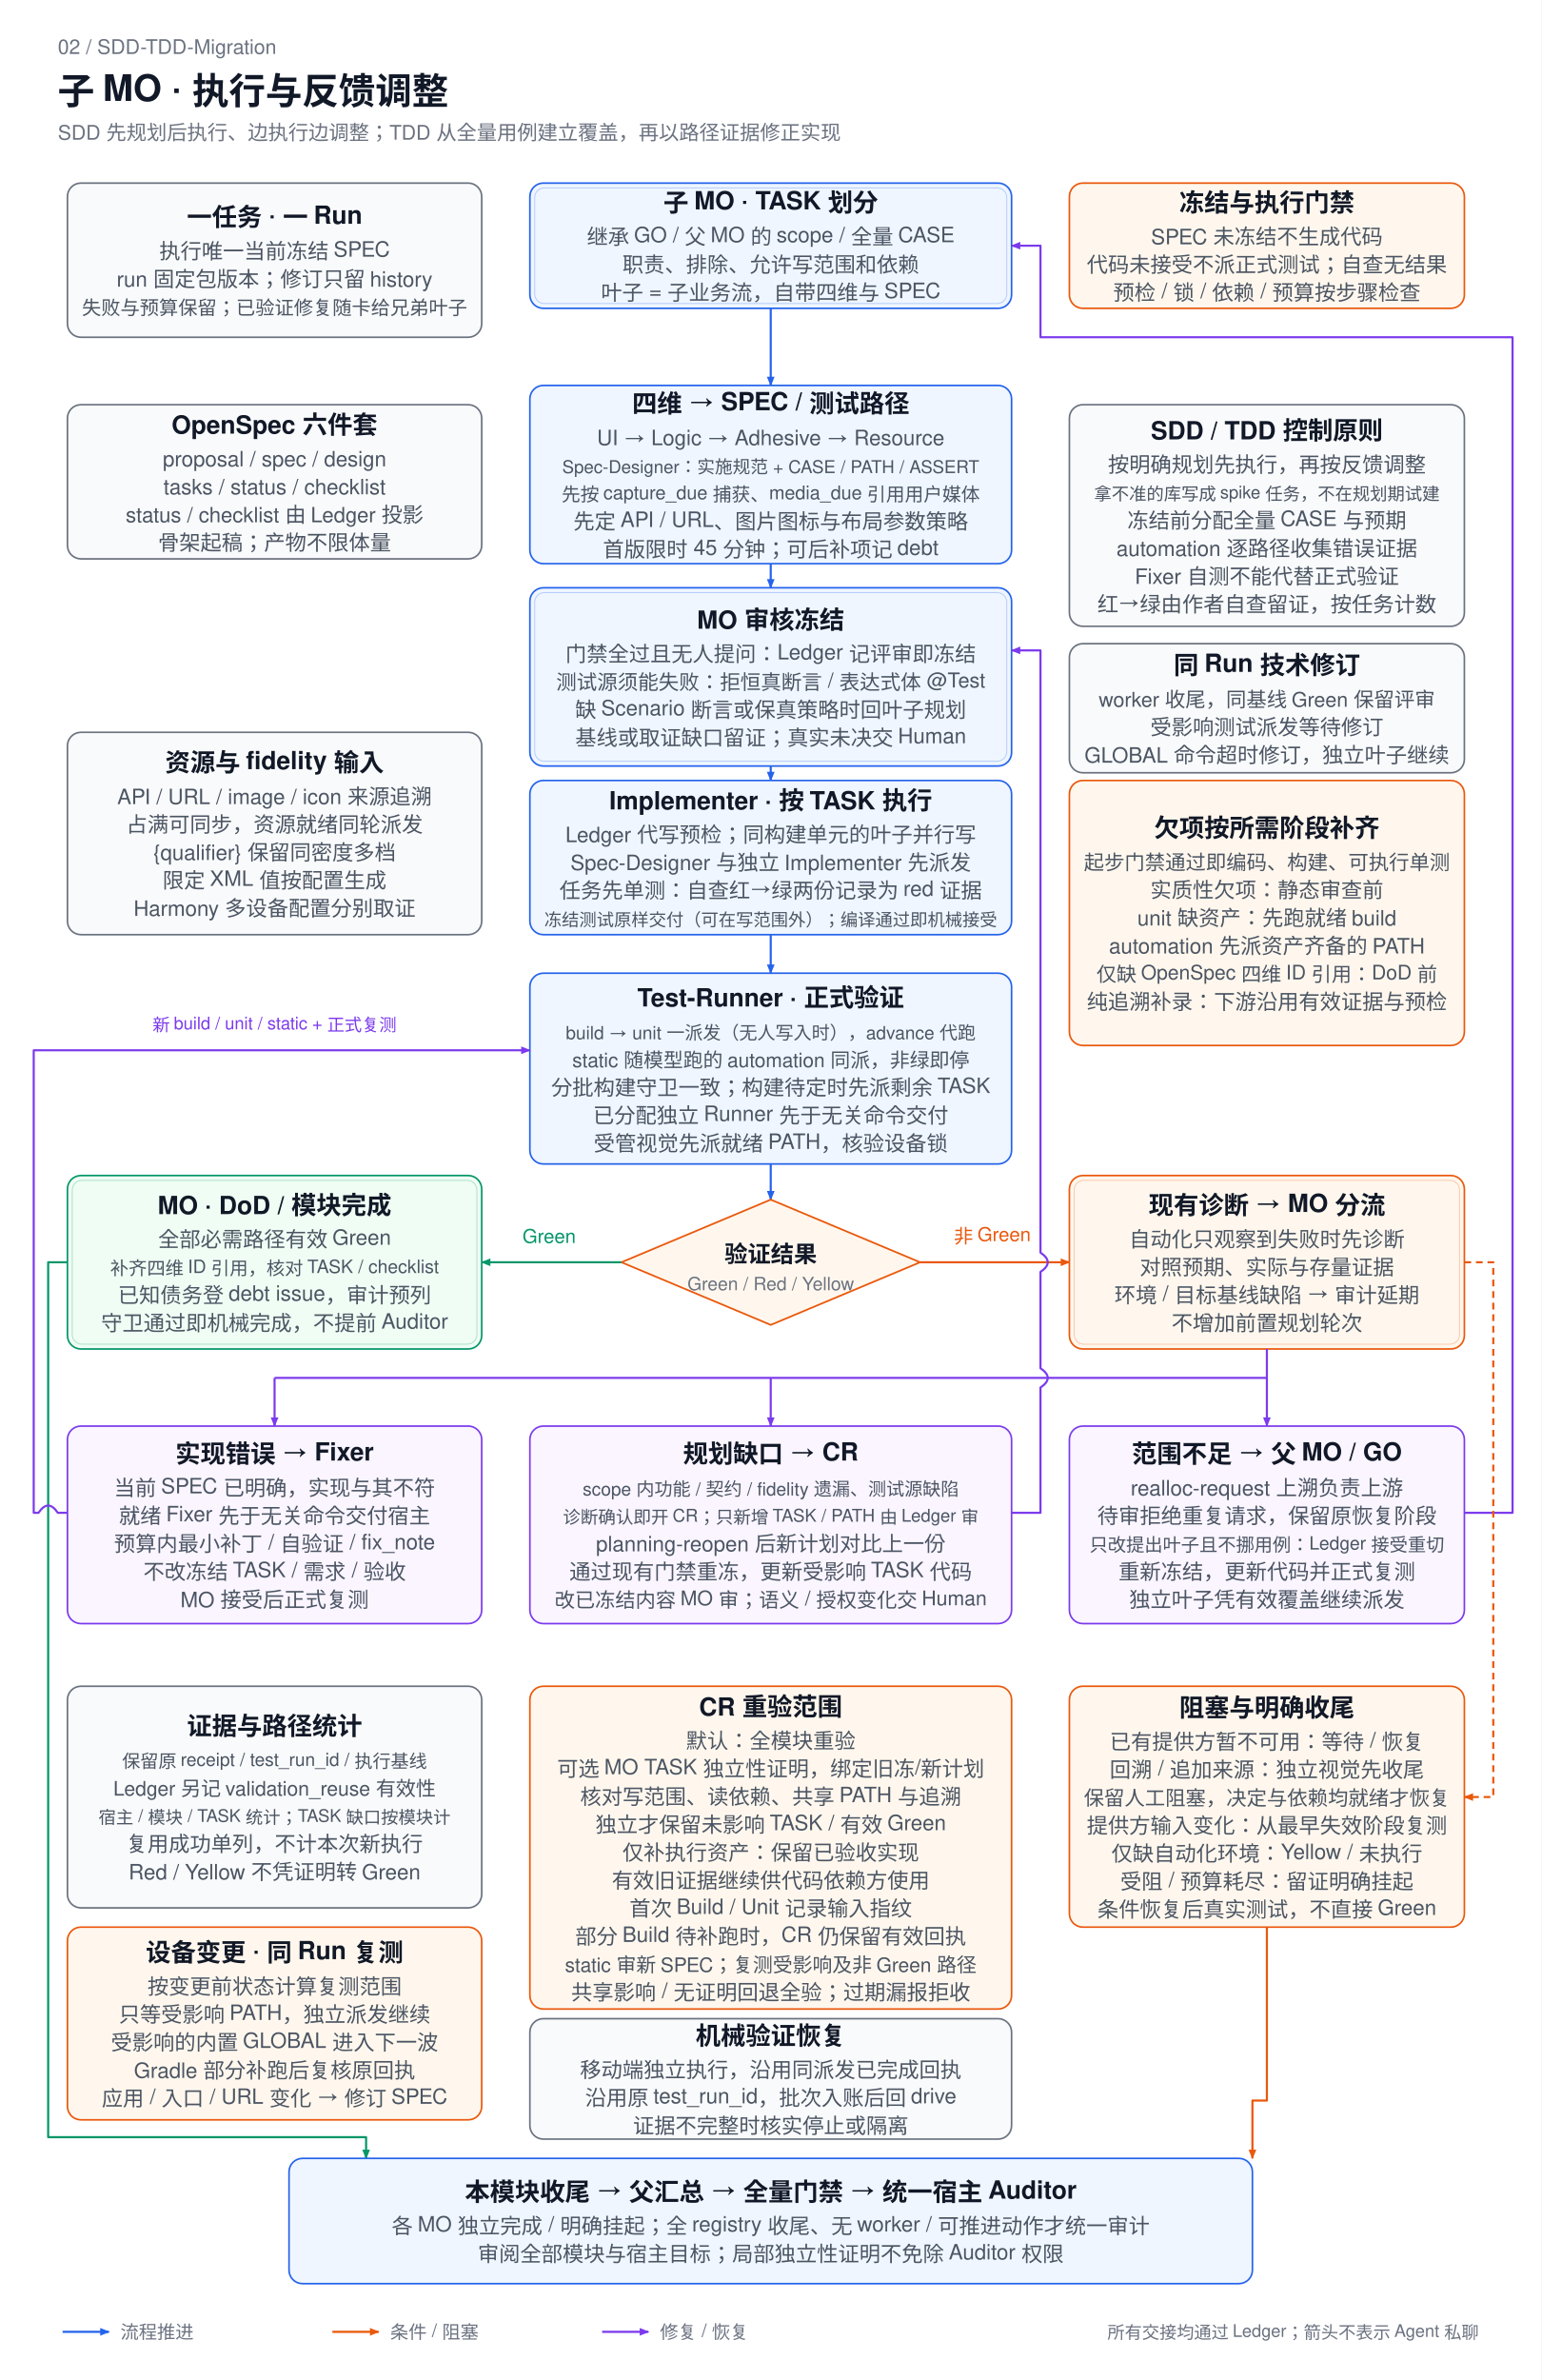
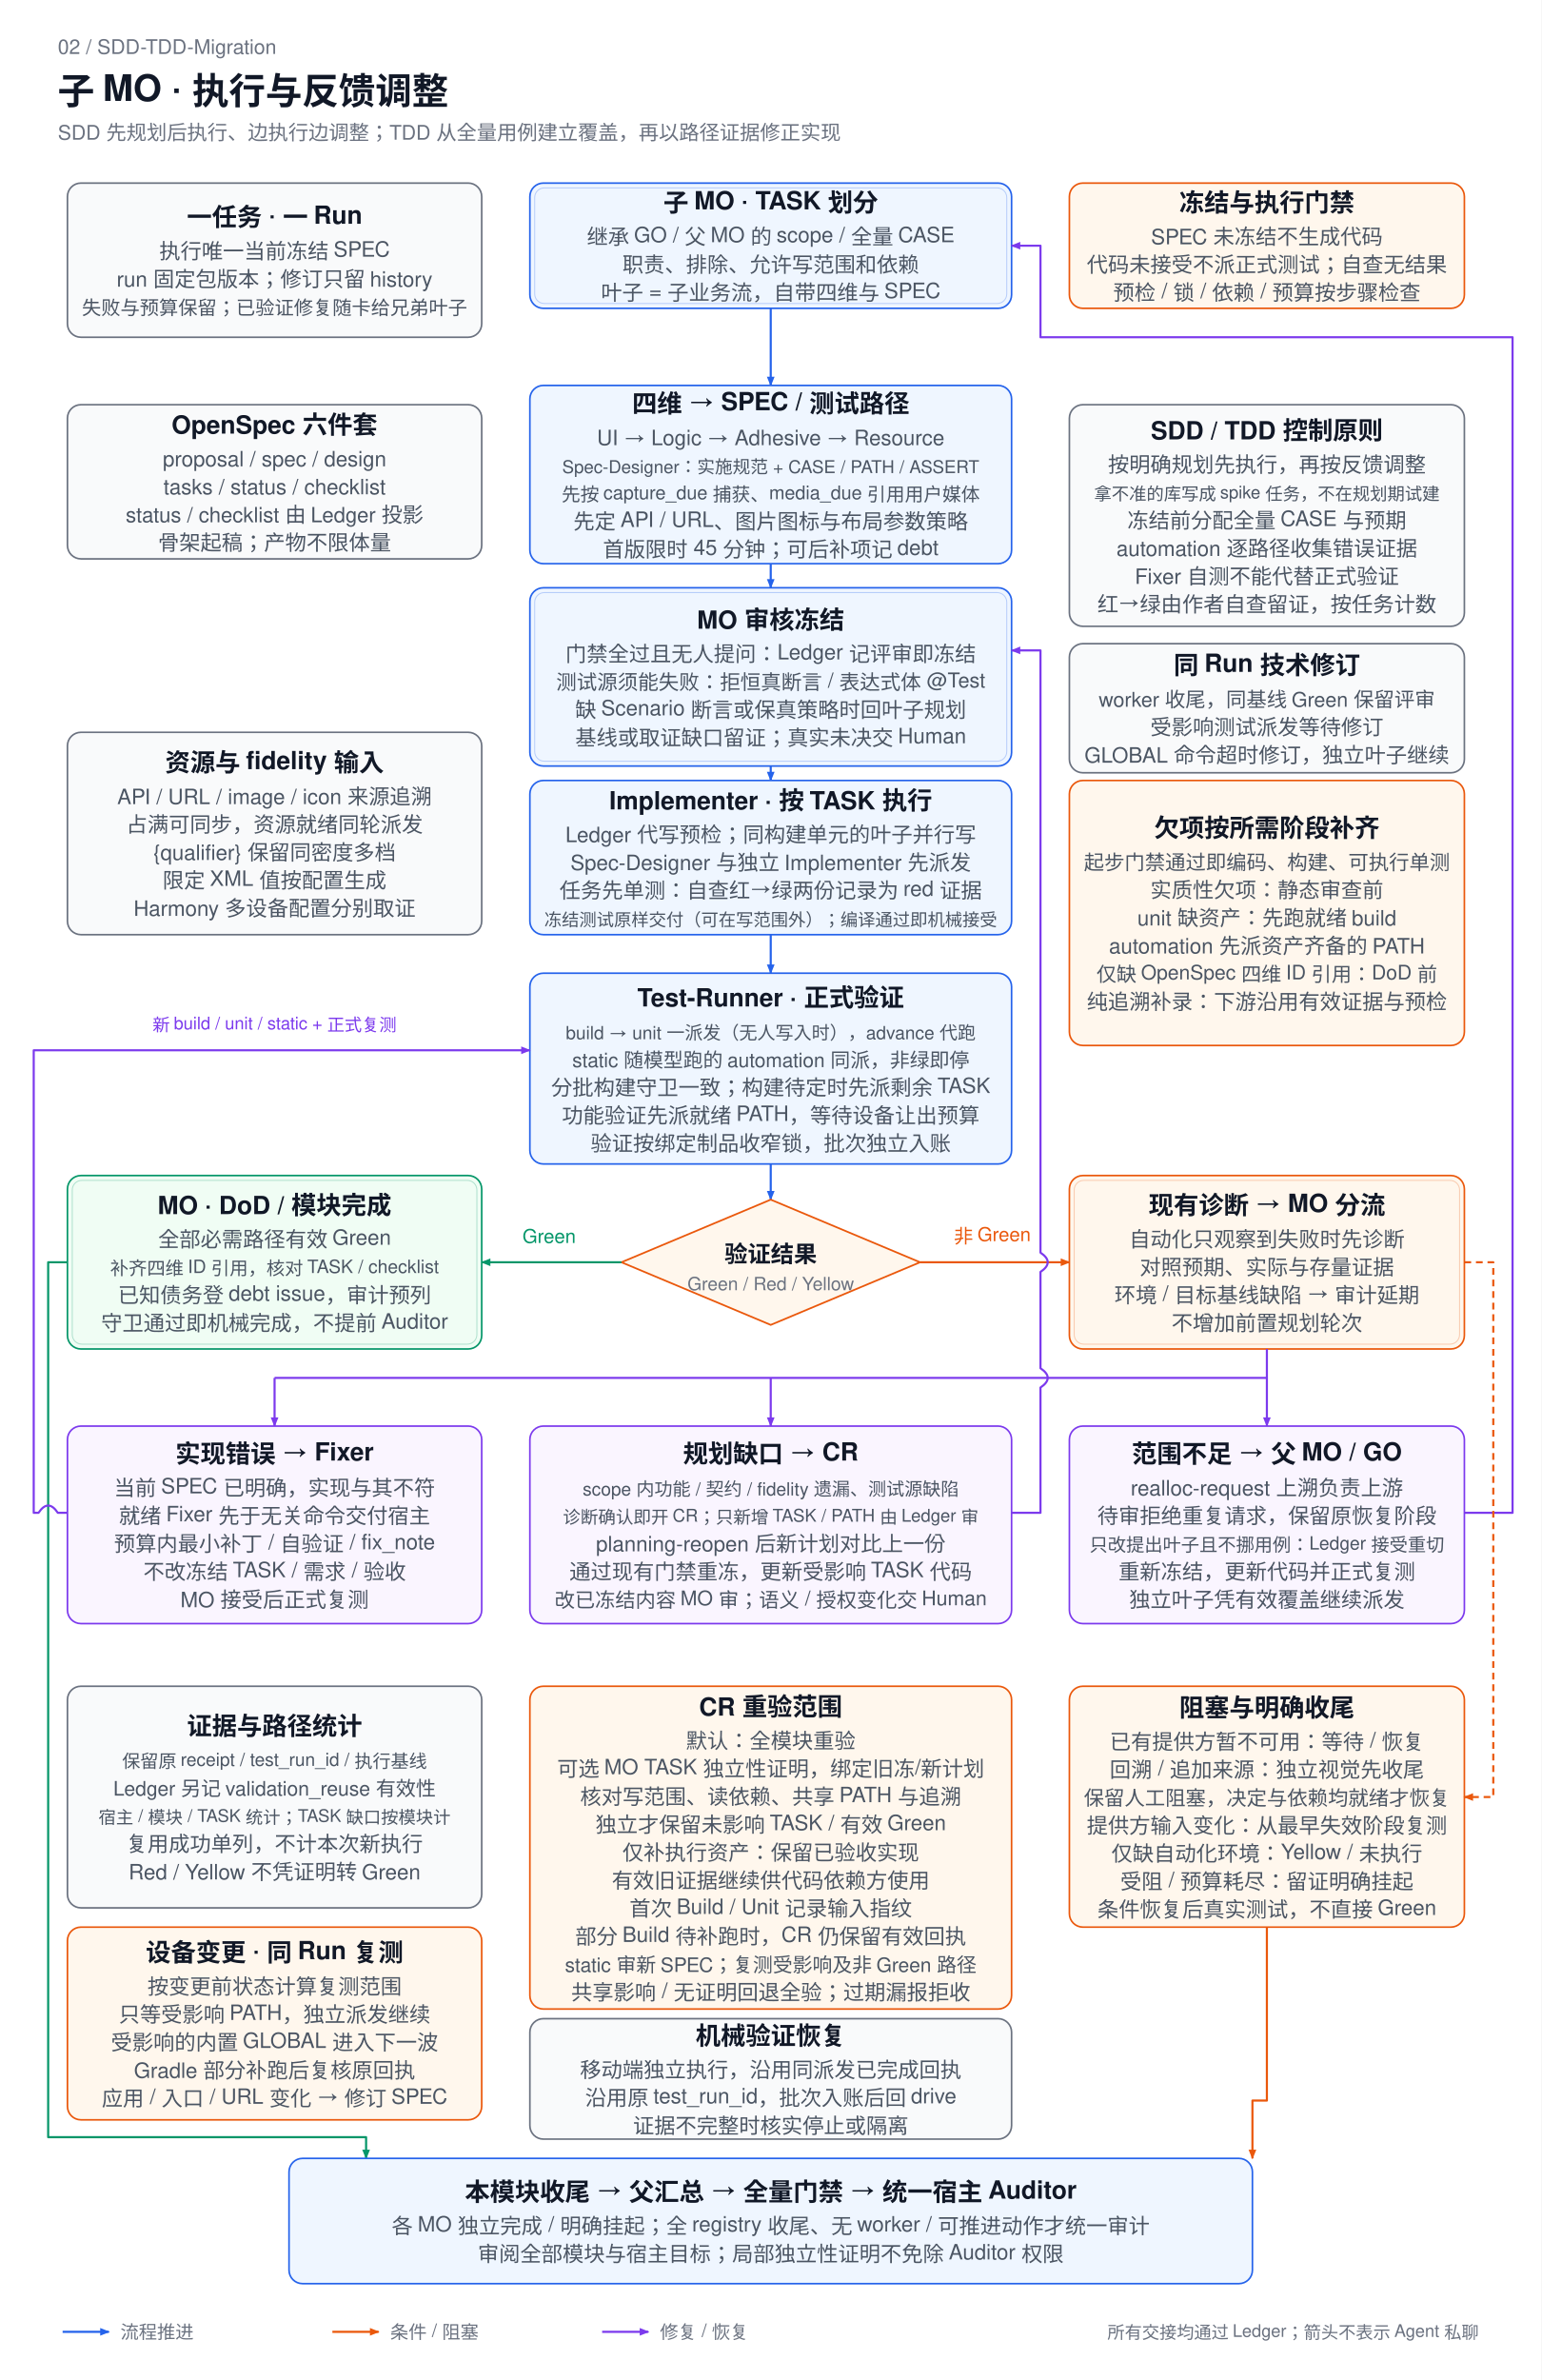
<svg xmlns="http://www.w3.org/2000/svg" width="1600" height="2470" viewBox="0 0 1600 2470" role="img" aria-labelledby="title desc">
  <style>text {font-family: "Helvetica Neue", Helvetica, Arial, "PingFang SC", "Microsoft YaHei", sans-serif;}</style>
  <defs>
    <marker id="arrow-blue" markerWidth="10" markerHeight="8" refX="9" refY="4" orient="auto" markerUnits="userSpaceOnUse">
      <path d="M0,0 L10,4 L0,8 Z" fill="#2563eb" />
    </marker>
    <marker id="arrow-orange" markerWidth="10" markerHeight="8" refX="9" refY="4" orient="auto" markerUnits="userSpaceOnUse">
      <path d="M0,0 L10,4 L0,8 Z" fill="#ea580c" />
    </marker>
    <marker id="arrow-green" markerWidth="10" markerHeight="8" refX="9" refY="4" orient="auto" markerUnits="userSpaceOnUse">
      <path d="M0,0 L10,4 L0,8 Z" fill="#059669" />
    </marker>
    <marker id="arrow-purple" markerWidth="10" markerHeight="8" refX="9" refY="4" orient="auto" markerUnits="userSpaceOnUse">
      <path d="M0,0 L10,4 L0,8 Z" fill="#7c3aed" />
    </marker>
    <marker id="arrow-gray" markerWidth="10" markerHeight="8" refX="9" refY="4" orient="auto" markerUnits="userSpaceOnUse">
      <path d="M0,0 L10,4 L0,8 Z" fill="#6b7280" />
    </marker>
  </defs>
  <rect width="1600" height="2470" fill="white" />
  <text x="60" y="56" font-size="21.00" fill="#6b7280" text-anchor="start" font-weight="400">02  /  SDD-TDD-Migration</text>
  <text x="60" y="108" font-size="38.00" fill="#111827" text-anchor="start" font-weight="700">子 MO · 执行与反馈调整</text>
  <text x="60" y="145" font-size="21.00" fill="#6b7280" text-anchor="start" font-weight="400">SDD 先规划后执行、边执行边调整；TDD 从全量用例建立覆盖，再以路径证据修正实现</text>
  <rect x="550" y="190" width="500" height="130" rx="14" fill="#eff6ff" stroke="#2563eb" stroke-width="1.7" />
  <rect x="555" y="195" width="490" height="120" rx="10" fill="none" stroke="#2563eb" stroke-opacity="0.28" />
  <text x="800.0" y="219.5" font-size="26.00" fill="#111827" text-anchor="middle" font-weight="650">子 MO · TASK 划分</text>
  <text x="800.0" y="253.5" font-size="22.00" fill="#4b5563" text-anchor="middle" font-weight="400">继承 GO / 父 MO 的 scope / 全量 CASE</text>
  <text x="800.0" y="282.5" font-size="22.00" fill="#4b5563" text-anchor="middle" font-weight="400">职责、排除、允许写范围和依赖</text>
  <text x="800.0" y="311.5" font-size="22.00" fill="#4b5563" text-anchor="middle" font-weight="400">叶子 = 子业务流，自带四维与 SPEC</text>
  <path d="M800,320 L800,400" fill="none" stroke="#2563eb" stroke-width="2.2" stroke-linejoin="round" marker-end="url(#arrow-blue)" />
  <rect x="550" y="400" width="500" height="185" rx="14" fill="#eff6ff" stroke="#2563eb" stroke-width="1.7" />
  <text x="800.0" y="428.0" font-size="26.00" fill="#111827" text-anchor="middle" font-weight="650">四维 → SPEC / 测试路径</text>
  <text x="800.0" y="462.0" font-size="22.00" fill="#4b5563" text-anchor="middle" font-weight="400">UI → Logic → Adhesive → Resource</text>
  <text x="800.0" y="491.0" font-size="18.42" fill="#4b5563" text-anchor="middle" font-weight="400">Spec-Designer：实施规范 + CASE / PATH / ASSERT</text>
  <text x="800.0" y="520.0" font-size="19.49" fill="#4b5563" text-anchor="middle" font-weight="400">先按 capture_due 捕获、media_due 引用用户媒体</text>
  <text x="800.0" y="549.0" font-size="22.00" fill="#4b5563" text-anchor="middle" font-weight="400">先定 API / URL、图片图标与布局参数策略</text>
  <text x="800.0" y="578.0" font-size="22.00" fill="#4b5563" text-anchor="middle" font-weight="400">首版限时 45 分钟；可后补项记 debt</text>
  <path d="M800,585 L800,610" fill="none" stroke="#2563eb" stroke-width="2.2" stroke-linejoin="round" marker-end="url(#arrow-blue)" />
  <rect x="550" y="610" width="500" height="185" rx="14" fill="#eff6ff" stroke="#2563eb" stroke-width="1.7" />
  <rect x="555" y="615" width="490" height="175" rx="10" fill="none" stroke="#2563eb" stroke-opacity="0.28" />
  <text x="800.0" y="652.5" font-size="26.00" fill="#111827" text-anchor="middle" font-weight="650">MO 审核冻结</text>
  <text x="800.0" y="686.5" font-size="22.00" fill="#4b5563" text-anchor="middle" font-weight="400">门禁全过且无人提问：Ledger 记评审即冻结</text>
  <text x="800.0" y="715.5" font-size="21.24" fill="#4b5563" text-anchor="middle" font-weight="400">测试源须能失败：拒恒真断言 / 表达式体 @Test</text>
  <text x="800.0" y="744.5" font-size="22.00" fill="#4b5563" text-anchor="middle" font-weight="400">缺 Scenario 断言或保真策略时回叶子规划</text>
  <text x="800.0" y="773.5" font-size="22.00" fill="#4b5563" text-anchor="middle" font-weight="400">基线或取证缺口留证；真实未决交 Human</text>
  <path d="M800,795 L800,810" fill="none" stroke="#2563eb" stroke-width="2.2" stroke-linejoin="round" marker-end="url(#arrow-blue)" />
  <rect x="550" y="810" width="500" height="160" rx="14" fill="#eff6ff" stroke="#2563eb" stroke-width="1.7" />
  <text x="800.0" y="840.0" font-size="26.00" fill="#111827" text-anchor="middle" font-weight="650">Implementer · 按 TASK 执行</text>
  <text x="800.0" y="874.0" font-size="22.00" fill="#4b5563" text-anchor="middle" font-weight="400">Ledger 代写预检；同构建单元的叶子并行写</text>
  <text x="800.0" y="903.0" font-size="21.97" fill="#4b5563" text-anchor="middle" font-weight="400">Spec-Designer 与独立 Implementer 先派发</text>
  <text x="800.0" y="932.0" font-size="22.00" fill="#4b5563" text-anchor="middle" font-weight="400">任务先单测：自查红→绿两份记录为 red 证据</text>
  <text x="800.0" y="961.0" font-size="18.08" fill="#4b5563" text-anchor="middle" font-weight="400">冻结测试原样交付（可在写范围外）；编译通过即机械接受</text>
  <path d="M800,970 L800,1010" fill="none" stroke="#2563eb" stroke-width="2.2" stroke-linejoin="round" marker-end="url(#arrow-blue)" />
  <rect x="550" y="1010" width="500" height="198" rx="14" fill="#eff6ff" stroke="#2563eb" stroke-width="1.7" />
  <text x="800.0" y="1044.5" font-size="26.00" fill="#111827" text-anchor="middle" font-weight="650">Test-Runner · 正式验证</text>
  <text x="800.0" y="1078.5" font-size="18.82" fill="#4b5563" text-anchor="middle" font-weight="400">build → unit 一派发（无人写入时），advance 代跑</text>
  <text x="800.0" y="1107.5" font-size="20.59" fill="#4b5563" text-anchor="middle" font-weight="400">static 随模型跑的 automation 同派，非绿即停</text>
  <text x="800.0" y="1136.5" font-size="22.00" fill="#4b5563" text-anchor="middle" font-weight="400">分批构建守卫一致；构建待定时先派剩余 TASK</text>
-   <text x="800.0" y="1165.5" font-size="22.00" fill="#4b5563" text-anchor="middle" font-weight="400">已分配独立 Runner 先于无关命令交付</text>
-   <text x="800.0" y="1194.5" font-size="22.00" fill="#4b5563" text-anchor="middle" font-weight="400">受管视觉先派就绪 PATH，核验设备锁</text>
+   <text x="800.0" y="1165.5" font-size="22.00" fill="#4b5563" text-anchor="middle" font-weight="400">功能验证先派就绪 PATH，等待设备让出预算</text>
+   <text x="800.0" y="1194.5" font-size="22.00" fill="#4b5563" text-anchor="middle" font-weight="400">验证按绑定制品收窄锁，批次独立入账</text>
  <path d="M800,1208 L800,1245" fill="none" stroke="#2563eb" stroke-width="2.2" stroke-linejoin="round" marker-end="url(#arrow-blue)" />
  <path d="M800,1245.0 L955.0,1310 L800,1375.0 L645.0,1310 Z" fill="#fff7ed" stroke="#ea580c" stroke-width="1.8" />
  <text x="800" y="1310" font-size="24.00" fill="#111827" text-anchor="middle" font-weight="650">验证结果</text>
  <text x="800" y="1339" font-size="19.00" fill="#6b7280" text-anchor="middle" font-weight="400">Green / Red / Yellow</text>
  <path d="M645,1310 L500,1310" fill="none" stroke="#059669" stroke-width="2.2" stroke-linejoin="round" marker-end="url(#arrow-green)" />
  <rect x="532.5" y="1270" width="75.0" height="29" rx="4" fill="white" opacity="0.97" />
  <text x="570" y="1290" font-size="20.00" fill="#059669" text-anchor="middle" font-weight="400">Green</text>
  <rect x="70" y="1220" width="430" height="180" rx="14" fill="#f0fdf4" stroke="#059669" stroke-width="1.7" />
  <rect x="75" y="1225" width="420" height="170" rx="10" fill="none" stroke="#059669" stroke-opacity="0.28" />
  <text x="285.0" y="1260.0" font-size="26.00" fill="#111827" text-anchor="middle" font-weight="650">MO · DoD / 模块完成</text>
  <text x="285.0" y="1294.0" font-size="22.00" fill="#4b5563" text-anchor="middle" font-weight="400">全部必需路径有效 Green</text>
  <text x="285.0" y="1323.0" font-size="19.07" fill="#4b5563" text-anchor="middle" font-weight="400">补齐四维 ID 引用，核对 TASK / checklist</text>
  <text x="285.0" y="1352.0" font-size="22.00" fill="#4b5563" text-anchor="middle" font-weight="400">已知债务登 debt issue，审计预列</text>
  <text x="285.0" y="1381.0" font-size="22.00" fill="#4b5563" text-anchor="middle" font-weight="400">守卫通过即机械完成，不提前 Auditor</text>
  <path d="M70,1310 L50,1310 L50,2218 L380,2218 L380,2240" fill="none" stroke="#059669" stroke-width="2.2" stroke-linejoin="round" marker-end="url(#arrow-green)" />
  <path d="M955,1310 L1110,1310" fill="none" stroke="#ea580c" stroke-width="2.2" stroke-linejoin="round" marker-end="url(#arrow-orange)" />
  <rect x="976.8" y="1270" width="106.4" height="29" rx="4" fill="white" opacity="0.97" />
  <text x="1030" y="1290" font-size="20.00" fill="#ea580c" text-anchor="middle" font-weight="400">非 Green</text>
  <rect x="1110" y="1220" width="410" height="180" rx="14" fill="#fff7ed" stroke="#ea580c" stroke-width="1.7" />
  <rect x="1115" y="1225" width="400" height="170" rx="10" fill="none" stroke="#ea580c" stroke-opacity="0.28" />
  <text x="1315.0" y="1260.0" font-size="26.00" fill="#111827" text-anchor="middle" font-weight="650">现有诊断 → MO 分流</text>
  <text x="1315.0" y="1294.0" font-size="22.00" fill="#4b5563" text-anchor="middle" font-weight="400">自动化只观察到失败时先诊断</text>
  <text x="1315.0" y="1323.0" font-size="22.00" fill="#4b5563" text-anchor="middle" font-weight="400">对照预期、实际与存量证据</text>
  <text x="1315.0" y="1352.0" font-size="22.00" fill="#4b5563" text-anchor="middle" font-weight="400">环境 / 目标基线缺陷 → 审计延期</text>
  <text x="1315.0" y="1381.0" font-size="22.00" fill="#4b5563" text-anchor="middle" font-weight="400">不增加前置规划轮次</text>
  <path d="M1315,1400 L1315,1430 L285,1430" fill="none" stroke="#7c3aed" stroke-width="2.2" stroke-linejoin="round" />
  <path d="M285,1430 L285,1480" fill="none" stroke="#7c3aed" stroke-width="2.2" stroke-linejoin="round" marker-end="url(#arrow-purple)" />
  <path d="M800,1430 L800,1480" fill="none" stroke="#7c3aed" stroke-width="2.2" stroke-linejoin="round" marker-end="url(#arrow-purple)" />
  <path d="M1315,1430 L1315,1480" fill="none" stroke="#7c3aed" stroke-width="2.2" stroke-linejoin="round" marker-end="url(#arrow-purple)" />
  <rect x="70" y="1480" width="430" height="205" rx="14" fill="#faf5ff" stroke="#7c3aed" stroke-width="1.7" />
  <text x="285.0" y="1518.0" font-size="26.00" fill="#111827" text-anchor="middle" font-weight="650">实现错误 → Fixer</text>
  <text x="285.0" y="1552.0" font-size="22.00" fill="#4b5563" text-anchor="middle" font-weight="400">当前 SPEC 已明确，实现与其不符</text>
  <text x="285.0" y="1581.0" font-size="22.00" fill="#4b5563" text-anchor="middle" font-weight="400">就绪 Fixer 先于无关命令交付宿主</text>
  <text x="285.0" y="1610.0" font-size="22.00" fill="#4b5563" text-anchor="middle" font-weight="400">预算内最小补丁 / 自验证 / fix_note</text>
  <text x="285.0" y="1639.0" font-size="22.00" fill="#4b5563" text-anchor="middle" font-weight="400">不改冻结 TASK / 需求 / 验收</text>
  <text x="285.0" y="1668.0" font-size="22.00" fill="#4b5563" text-anchor="middle" font-weight="400">MO 接受后正式复测</text>
  <path d="M70,1570 L60,1570 Q50,1555 40,1570 L35,1570 L35,1090 L550,1090" fill="none" stroke="#7c3aed" stroke-width="2.2" stroke-linejoin="round" marker-end="url(#arrow-purple)" />
  <rect x="102.75" y="1052" width="364.5" height="27" rx="4" fill="white" opacity="0.97" />
  <text x="285" y="1070" font-size="18.00" fill="#7c3aed" text-anchor="middle" font-weight="400">新 build / unit / static + 正式复测</text>
  <rect x="550" y="1480" width="500" height="205" rx="14" fill="#faf5ff" stroke="#7c3aed" stroke-width="1.7" />
  <text x="800.0" y="1518.0" font-size="26.00" fill="#111827" text-anchor="middle" font-weight="650">规划缺口 → CR</text>
  <text x="800.0" y="1552.0" font-size="18.82" fill="#4b5563" text-anchor="middle" font-weight="400">scope 内功能 / 契约 / fidelity 遗漏、测试源缺陷</text>
  <text x="800.0" y="1581.0" font-size="18.30" fill="#4b5563" text-anchor="middle" font-weight="400">诊断确认即开 CR；只新增 TASK / PATH 由 Ledger 审</text>
  <text x="800.0" y="1610.0" font-size="22.00" fill="#4b5563" text-anchor="middle" font-weight="400">planning-reopen 后新计划对比上一份</text>
  <text x="800.0" y="1639.0" font-size="22.00" fill="#4b5563" text-anchor="middle" font-weight="400">通过现有门禁重冻，更新受影响 TASK 代码</text>
  <text x="800.0" y="1668.0" font-size="20.97" fill="#4b5563" text-anchor="middle" font-weight="400">改已冻结内容 MO 审；语义 / 授权变化交 Human</text>
  <path d="M1050,1570 L1080,1570 L1080,1440 Q1095,1430 1080,1420 L1080,1320 Q1095,1310 1080,1300 L1080,675 L1050,675" fill="none" stroke="#7c3aed" stroke-width="2.2" stroke-linejoin="round" marker-end="url(#arrow-purple)" />
  <rect x="1110" y="1480" width="410" height="205" rx="14" fill="#faf5ff" stroke="#7c3aed" stroke-width="1.7" />
  <text x="1315.0" y="1518.0" font-size="26.00" fill="#111827" text-anchor="middle" font-weight="650">范围不足 → 父 MO / GO</text>
  <text x="1315.0" y="1552.0" font-size="22.00" fill="#4b5563" text-anchor="middle" font-weight="400">realloc-request 上溯负责上游</text>
  <text x="1315.0" y="1581.0" font-size="22.00" fill="#4b5563" text-anchor="middle" font-weight="400">待审拒绝重复请求，保留原恢复阶段</text>
  <text x="1315.0" y="1610.0" font-size="19.01" fill="#4b5563" text-anchor="middle" font-weight="400">只改提出叶子且不挪用例：Ledger 接受重切</text>
  <text x="1315.0" y="1639.0" font-size="22.00" fill="#4b5563" text-anchor="middle" font-weight="400">重新冻结，更新代码并正式复测</text>
  <text x="1315.0" y="1668.0" font-size="22.00" fill="#4b5563" text-anchor="middle" font-weight="400">独立叶子凭有效覆盖继续派发</text>
  <path d="M1520,1570 L1570,1570 L1570,350 L1080,350 L1080,255 L1050,255" fill="none" stroke="#7c3aed" stroke-width="2.2" stroke-linejoin="round" marker-end="url(#arrow-purple)" />
  <rect x="550" y="1750" width="500" height="335" rx="14" fill="#fff7ed" stroke="#ea580c" stroke-width="1.7" />
  <text x="800.0" y="1780.5" font-size="26.00" fill="#111827" text-anchor="middle" font-weight="650">CR 重验范围</text>
  <text x="800.0" y="1814.5" font-size="22.00" fill="#4b5563" text-anchor="middle" font-weight="400">默认：全模块重验</text>
  <text x="800.0" y="1843.5" font-size="22.00" fill="#4b5563" text-anchor="middle" font-weight="400">可选 MO TASK 独立性证明，绑定旧冻/新计划</text>
  <text x="800.0" y="1872.5" font-size="22.00" fill="#4b5563" text-anchor="middle" font-weight="400">核对写范围、读依赖、共享 PATH 与追溯</text>
  <text x="800.0" y="1901.5" font-size="22.00" fill="#4b5563" text-anchor="middle" font-weight="400">独立才保留未影响 TASK / 有效 Green</text>
  <text x="800.0" y="1930.5" font-size="22.00" fill="#4b5563" text-anchor="middle" font-weight="400">仅补执行资产：保留已验收实现</text>
  <text x="800.0" y="1959.5" font-size="22.00" fill="#4b5563" text-anchor="middle" font-weight="400">有效旧证据继续供代码依赖方使用</text>
  <text x="800.0" y="1988.5" font-size="22.00" fill="#4b5563" text-anchor="middle" font-weight="400">首次 Build / Unit 记录输入指纹</text>
  <text x="800.0" y="2017.5" font-size="22.00" fill="#4b5563" text-anchor="middle" font-weight="400">部分 Build 待补跑时，CR 仍保留有效回执</text>
  <text x="800.0" y="2046.5" font-size="20.59" fill="#4b5563" text-anchor="middle" font-weight="400">static 审新 SPEC；复测受影响及非 Green 路径</text>
  <text x="800.0" y="2075.5" font-size="22.00" fill="#4b5563" text-anchor="middle" font-weight="400">共享影响 / 无证明回退全验；过期漏报拒收</text>
  <rect x="70" y="1750" width="430" height="230" rx="14" fill="#f9fafb" stroke="#6b7280" stroke-width="1.7" />
  <text x="285.0" y="1800.5" font-size="26.00" fill="#111827" text-anchor="middle" font-weight="650">证据与路径统计</text>
  <text x="285.0" y="1834.5" font-size="18.82" fill="#4b5563" text-anchor="middle" font-weight="400">保留原 receipt / test_run_id / 执行基线</text>
  <text x="285.0" y="1863.5" font-size="20.78" fill="#4b5563" text-anchor="middle" font-weight="400">Ledger 另记 validation_reuse 有效性</text>
  <text x="285.0" y="1892.5" font-size="18.08" fill="#4b5563" text-anchor="middle" font-weight="400">宿主 / 模块 / TASK 统计；TASK 缺口按模块计</text>
  <text x="285.0" y="1921.5" font-size="22.00" fill="#4b5563" text-anchor="middle" font-weight="400">复用成功单列，不计本次新执行</text>
  <text x="285.0" y="1950.5" font-size="22.00" fill="#4b5563" text-anchor="middle" font-weight="400">Red / Yellow 不凭证明转 Green</text>
  <rect x="70" y="2000" width="430" height="200" rx="14" fill="#fff7ed" stroke="#ea580c" stroke-width="1.7" />
  <text x="285.0" y="2035.5" font-size="26.00" fill="#111827" text-anchor="middle" font-weight="650">设备变更 · 同 Run 复测</text>
  <text x="285.0" y="2069.5" font-size="22.00" fill="#4b5563" text-anchor="middle" font-weight="400">按变更前状态计算复测范围</text>
  <text x="285.0" y="2098.5" font-size="22.00" fill="#4b5563" text-anchor="middle" font-weight="400">只等受影响 PATH，独立派发继续</text>
  <text x="285.0" y="2127.5" font-size="22.00" fill="#4b5563" text-anchor="middle" font-weight="400">受影响的内置 GLOBAL 进入下一波</text>
  <text x="285.0" y="2156.5" font-size="22.00" fill="#4b5563" text-anchor="middle" font-weight="400">Gradle 部分补跑后复核原回执</text>
  <text x="285.0" y="2185.5" font-size="21.91" fill="#4b5563" text-anchor="middle" font-weight="400">应用 / 入口 / URL 变化 → 修订 SPEC</text>
  <rect x="550" y="2095" width="500" height="125" rx="14" fill="#f9fafb" stroke="#6b7280" stroke-width="1.7" />
  <text x="800.0" y="2122.0" font-size="26.00" fill="#111827" text-anchor="middle" font-weight="650">机械验证恢复</text>
  <text x="800.0" y="2156.0" font-size="22.00" fill="#4b5563" text-anchor="middle" font-weight="400">移动端独立执行，沿用同派发已完成回执</text>
  <text x="800.0" y="2185.0" font-size="22.00" fill="#4b5563" text-anchor="middle" font-weight="400">沿用原 test_run_id，批次入账后回 drive</text>
  <text x="800.0" y="2214.0" font-size="22.00" fill="#4b5563" text-anchor="middle" font-weight="400">证据不完整时核实停止或隔离</text>
  <rect x="1110" y="1750" width="410" height="250" rx="14" fill="#fff7ed" stroke="#ea580c" stroke-width="1.7" />
  <text x="1315.0" y="1781.5" font-size="26.00" fill="#111827" text-anchor="middle" font-weight="650">阻塞与明确收尾</text>
  <text x="1315.0" y="1815.5" font-size="22.00" fill="#4b5563" text-anchor="middle" font-weight="400">已有提供方暂不可用：等待 / 恢复</text>
  <text x="1315.0" y="1844.5" font-size="22.00" fill="#4b5563" text-anchor="middle" font-weight="400">回溯 / 追加来源：独立视觉先收尾</text>
  <text x="1315.0" y="1873.5" font-size="21.11" fill="#4b5563" text-anchor="middle" font-weight="400">保留人工阻塞，决定与依赖均就绪才恢复</text>
  <text x="1315.0" y="1902.5" font-size="22.00" fill="#4b5563" text-anchor="middle" font-weight="400">提供方输入变化：从最早失效阶段复测</text>
  <text x="1315.0" y="1931.5" font-size="22.00" fill="#4b5563" text-anchor="middle" font-weight="400">仅缺自动化环境：Yellow / 未执行</text>
  <text x="1315.0" y="1960.5" font-size="22.00" fill="#4b5563" text-anchor="middle" font-weight="400">受阻 / 预算耗尽：留证明确挂起</text>
  <text x="1315.0" y="1989.5" font-size="22.00" fill="#4b5563" text-anchor="middle" font-weight="400">条件恢复后真实测试，不直接 Green</text>
  <path d="M1520,1310 L1550,1310 L1550,1865 L1520,1865" fill="none" stroke="#ea580c" stroke-width="2.2" stroke-linejoin="round" stroke-dasharray="7 5" marker-end="url(#arrow-orange)" />
  <path d="M1315,2000 L1315,2180 L1300,2180 L1300,2240" fill="none" stroke="#ea580c" stroke-width="2.2" stroke-linejoin="round" marker-end="url(#arrow-orange)" />
  <rect x="300" y="2240" width="1000" height="130" rx="14" fill="#eff6ff" stroke="#2563eb" stroke-width="1.7" />
  <text x="800.0" y="2284.0" font-size="26.00" fill="#111827" text-anchor="middle" font-weight="650">本模块收尾 → 父汇总 → 全量门禁 → 统一宿主 Auditor</text>
  <text x="800.0" y="2318.0" font-size="22.00" fill="#4b5563" text-anchor="middle" font-weight="400">各 MO 独立完成 / 明确挂起；全 registry 收尾、无 worker / 可推进动作才统一审计</text>
  <text x="800.0" y="2347.0" font-size="22.00" fill="#4b5563" text-anchor="middle" font-weight="400">审阅全部模块与宿主目标；局部独立性证明不免除 Auditor 权限</text>
  <rect x="70" y="190" width="430" height="160" rx="14" fill="#f9fafb" stroke="#6b7280" stroke-width="1.7" />
  <text x="285.0" y="234.5" font-size="26.00" fill="#111827" text-anchor="middle" font-weight="650">一任务 · 一 Run</text>
  <text x="285.0" y="268.5" font-size="22.00" fill="#4b5563" text-anchor="middle" font-weight="400">执行唯一当前冻结 SPEC</text>
  <text x="285.0" y="297.5" font-size="22.00" fill="#4b5563" text-anchor="middle" font-weight="400">run 固定包版本；修订只留 history</text>
  <text x="285.0" y="326.5" font-size="20.00" fill="#4b5563" text-anchor="middle" font-weight="400">失败与预算保留；已验证修复随卡给兄弟叶子</text>
  <rect x="70" y="420" width="430" height="160" rx="14" fill="#f9fafb" stroke="#6b7280" stroke-width="1.7" />
  <text x="285.0" y="450.0" font-size="26.00" fill="#111827" text-anchor="middle" font-weight="650">OpenSpec 六件套</text>
  <text x="285.0" y="484.0" font-size="22.00" fill="#4b5563" text-anchor="middle" font-weight="400">proposal / spec / design</text>
  <text x="285.0" y="513.0" font-size="22.00" fill="#4b5563" text-anchor="middle" font-weight="400">tasks / status / checklist</text>
  <text x="285.0" y="542.0" font-size="21.75" fill="#4b5563" text-anchor="middle" font-weight="400">status / checklist 由 Ledger 投影</text>
  <text x="285.0" y="571.0" font-size="22.00" fill="#4b5563" text-anchor="middle" font-weight="400">骨架起稿；产物不限体量</text>
  <rect x="70" y="760" width="430" height="210" rx="14" fill="#f9fafb" stroke="#6b7280" stroke-width="1.7" />
  <text x="285.0" y="800.5" font-size="26.00" fill="#111827" text-anchor="middle" font-weight="650">资源与 fidelity 输入</text>
  <text x="285.0" y="834.5" font-size="21.92" fill="#4b5563" text-anchor="middle" font-weight="400">API / URL / image / icon 来源追溯</text>
  <text x="285.0" y="863.5" font-size="22.00" fill="#4b5563" text-anchor="middle" font-weight="400">占满可同步，资源就绪同轮派发</text>
  <text x="285.0" y="892.5" font-size="22.00" fill="#4b5563" text-anchor="middle" font-weight="400">{qualifier} 保留同密度多档</text>
  <text x="285.0" y="921.5" font-size="22.00" fill="#4b5563" text-anchor="middle" font-weight="400">限定 XML 值按配置生成</text>
  <text x="285.0" y="950.5" font-size="22.00" fill="#4b5563" text-anchor="middle" font-weight="400">Harmony 多设备配置分别取证</text>
  <rect x="1110" y="190" width="410" height="130" rx="14" fill="#fff7ed" stroke="#ea580c" stroke-width="1.7" />
  <text x="1315.0" y="219.5" font-size="26.00" fill="#111827" text-anchor="middle" font-weight="650">冻结与执行门禁</text>
  <text x="1315.0" y="253.5" font-size="22.00" fill="#4b5563" text-anchor="middle" font-weight="400">SPEC 未冻结不生成代码</text>
  <text x="1315.0" y="282.5" font-size="22.00" fill="#4b5563" text-anchor="middle" font-weight="400">代码未接受不派正式测试；自查无结果</text>
  <text x="1315.0" y="311.5" font-size="22.00" fill="#4b5563" text-anchor="middle" font-weight="400">预检 / 锁 / 依赖 / 预算按步骤检查</text>
  <rect x="1110" y="420" width="410" height="230" rx="14" fill="#f9fafb" stroke="#6b7280" stroke-width="1.7" />
  <text x="1315.0" y="456.0" font-size="26.00" fill="#111827" text-anchor="middle" font-weight="650">SDD / TDD 控制原则</text>
  <text x="1315.0" y="490.0" font-size="22.00" fill="#4b5563" text-anchor="middle" font-weight="400">按明确规划先执行，再按反馈调整</text>
  <text x="1315.0" y="519.0" font-size="18.10" fill="#4b5563" text-anchor="middle" font-weight="400">拿不准的库写成 spike 任务，不在规划期试建</text>
  <text x="1315.0" y="548.0" font-size="22.00" fill="#4b5563" text-anchor="middle" font-weight="400">冻结前分配全量 CASE 与预期</text>
  <text x="1315.0" y="577.0" font-size="22.00" fill="#4b5563" text-anchor="middle" font-weight="400">automation 逐路径收集错误证据</text>
  <text x="1315.0" y="606.0" font-size="22.00" fill="#4b5563" text-anchor="middle" font-weight="400">Fixer 自测不能代替正式验证</text>
  <text x="1315.0" y="635.0" font-size="22.00" fill="#4b5563" text-anchor="middle" font-weight="400">红→绿由作者自查留证，按任务计数</text>
  <rect x="1110" y="668" width="410" height="134" rx="14" fill="#f9fafb" stroke="#6b7280" stroke-width="1.7" />
  <text x="1315.0" y="699.5" font-size="26.00" fill="#111827" text-anchor="middle" font-weight="650">同 Run 技术修订</text>
  <text x="1315.0" y="733.5" font-size="21.13" fill="#4b5563" text-anchor="middle" font-weight="400">worker 收尾，同基线 Green 保留评审</text>
  <text x="1315.0" y="762.5" font-size="22.00" fill="#4b5563" text-anchor="middle" font-weight="400">受影响测试派发等待修订</text>
  <text x="1315.0" y="791.5" font-size="22.00" fill="#4b5563" text-anchor="middle" font-weight="400">GLOBAL 命令超时修订，独立叶子继续</text>
  <rect x="1110" y="810" width="410" height="275" rx="14" fill="#fff7ed" stroke="#ea580c" stroke-width="1.7" />
  <text x="1315.0" y="868.5" font-size="26.00" fill="#111827" text-anchor="middle" font-weight="650">欠项按所需阶段补齐</text>
  <text x="1315.0" y="902.5" font-size="21.11" fill="#4b5563" text-anchor="middle" font-weight="400">起步门禁通过即编码、构建、可执行单测</text>
  <text x="1315.0" y="931.5" font-size="22.00" fill="#4b5563" text-anchor="middle" font-weight="400">实质性欠项：静态审查前</text>
  <text x="1315.0" y="960.5" font-size="22.00" fill="#4b5563" text-anchor="middle" font-weight="400">unit 缺资产：先跑就绪 build</text>
  <text x="1315.0" y="989.5" font-size="22.00" fill="#4b5563" text-anchor="middle" font-weight="400">automation 先派资产齐备的 PATH</text>
  <text x="1315.0" y="1018.5" font-size="20.81" fill="#4b5563" text-anchor="middle" font-weight="400">仅缺 OpenSpec 四维 ID 引用：DoD 前</text>
  <text x="1315.0" y="1047.5" font-size="22.00" fill="#4b5563" text-anchor="middle" font-weight="400">纯追溯补录：下游沿用有效证据与预检</text>
  <path d="M65,2420 L113,2420" fill="none" stroke="#2563eb" stroke-width="2.2" stroke-linejoin="round" marker-end="url(#arrow-blue)" />
  <text x="125" y="2427" font-size="19.00" fill="#6b7280" text-anchor="start" font-weight="400">流程推进</text>
  <path d="M345,2420 L393,2420" fill="none" stroke="#ea580c" stroke-width="2.2" stroke-linejoin="round" marker-end="url(#arrow-orange)" />
  <text x="405" y="2427" font-size="19.00" fill="#6b7280" text-anchor="start" font-weight="400">条件 / 阻塞</text>
  <path d="M625,2420 L673,2420" fill="none" stroke="#7c3aed" stroke-width="2.2" stroke-linejoin="round" marker-end="url(#arrow-purple)" />
  <text x="685" y="2427" font-size="19.00" fill="#6b7280" text-anchor="start" font-weight="400">修复 / 恢复</text>
  <text x="1535" y="2427" font-size="18.00" fill="#6b7280" text-anchor="end" font-weight="400">所有交接均通过 Ledger；箭头不表示 Agent 私聊</text>
</svg>
